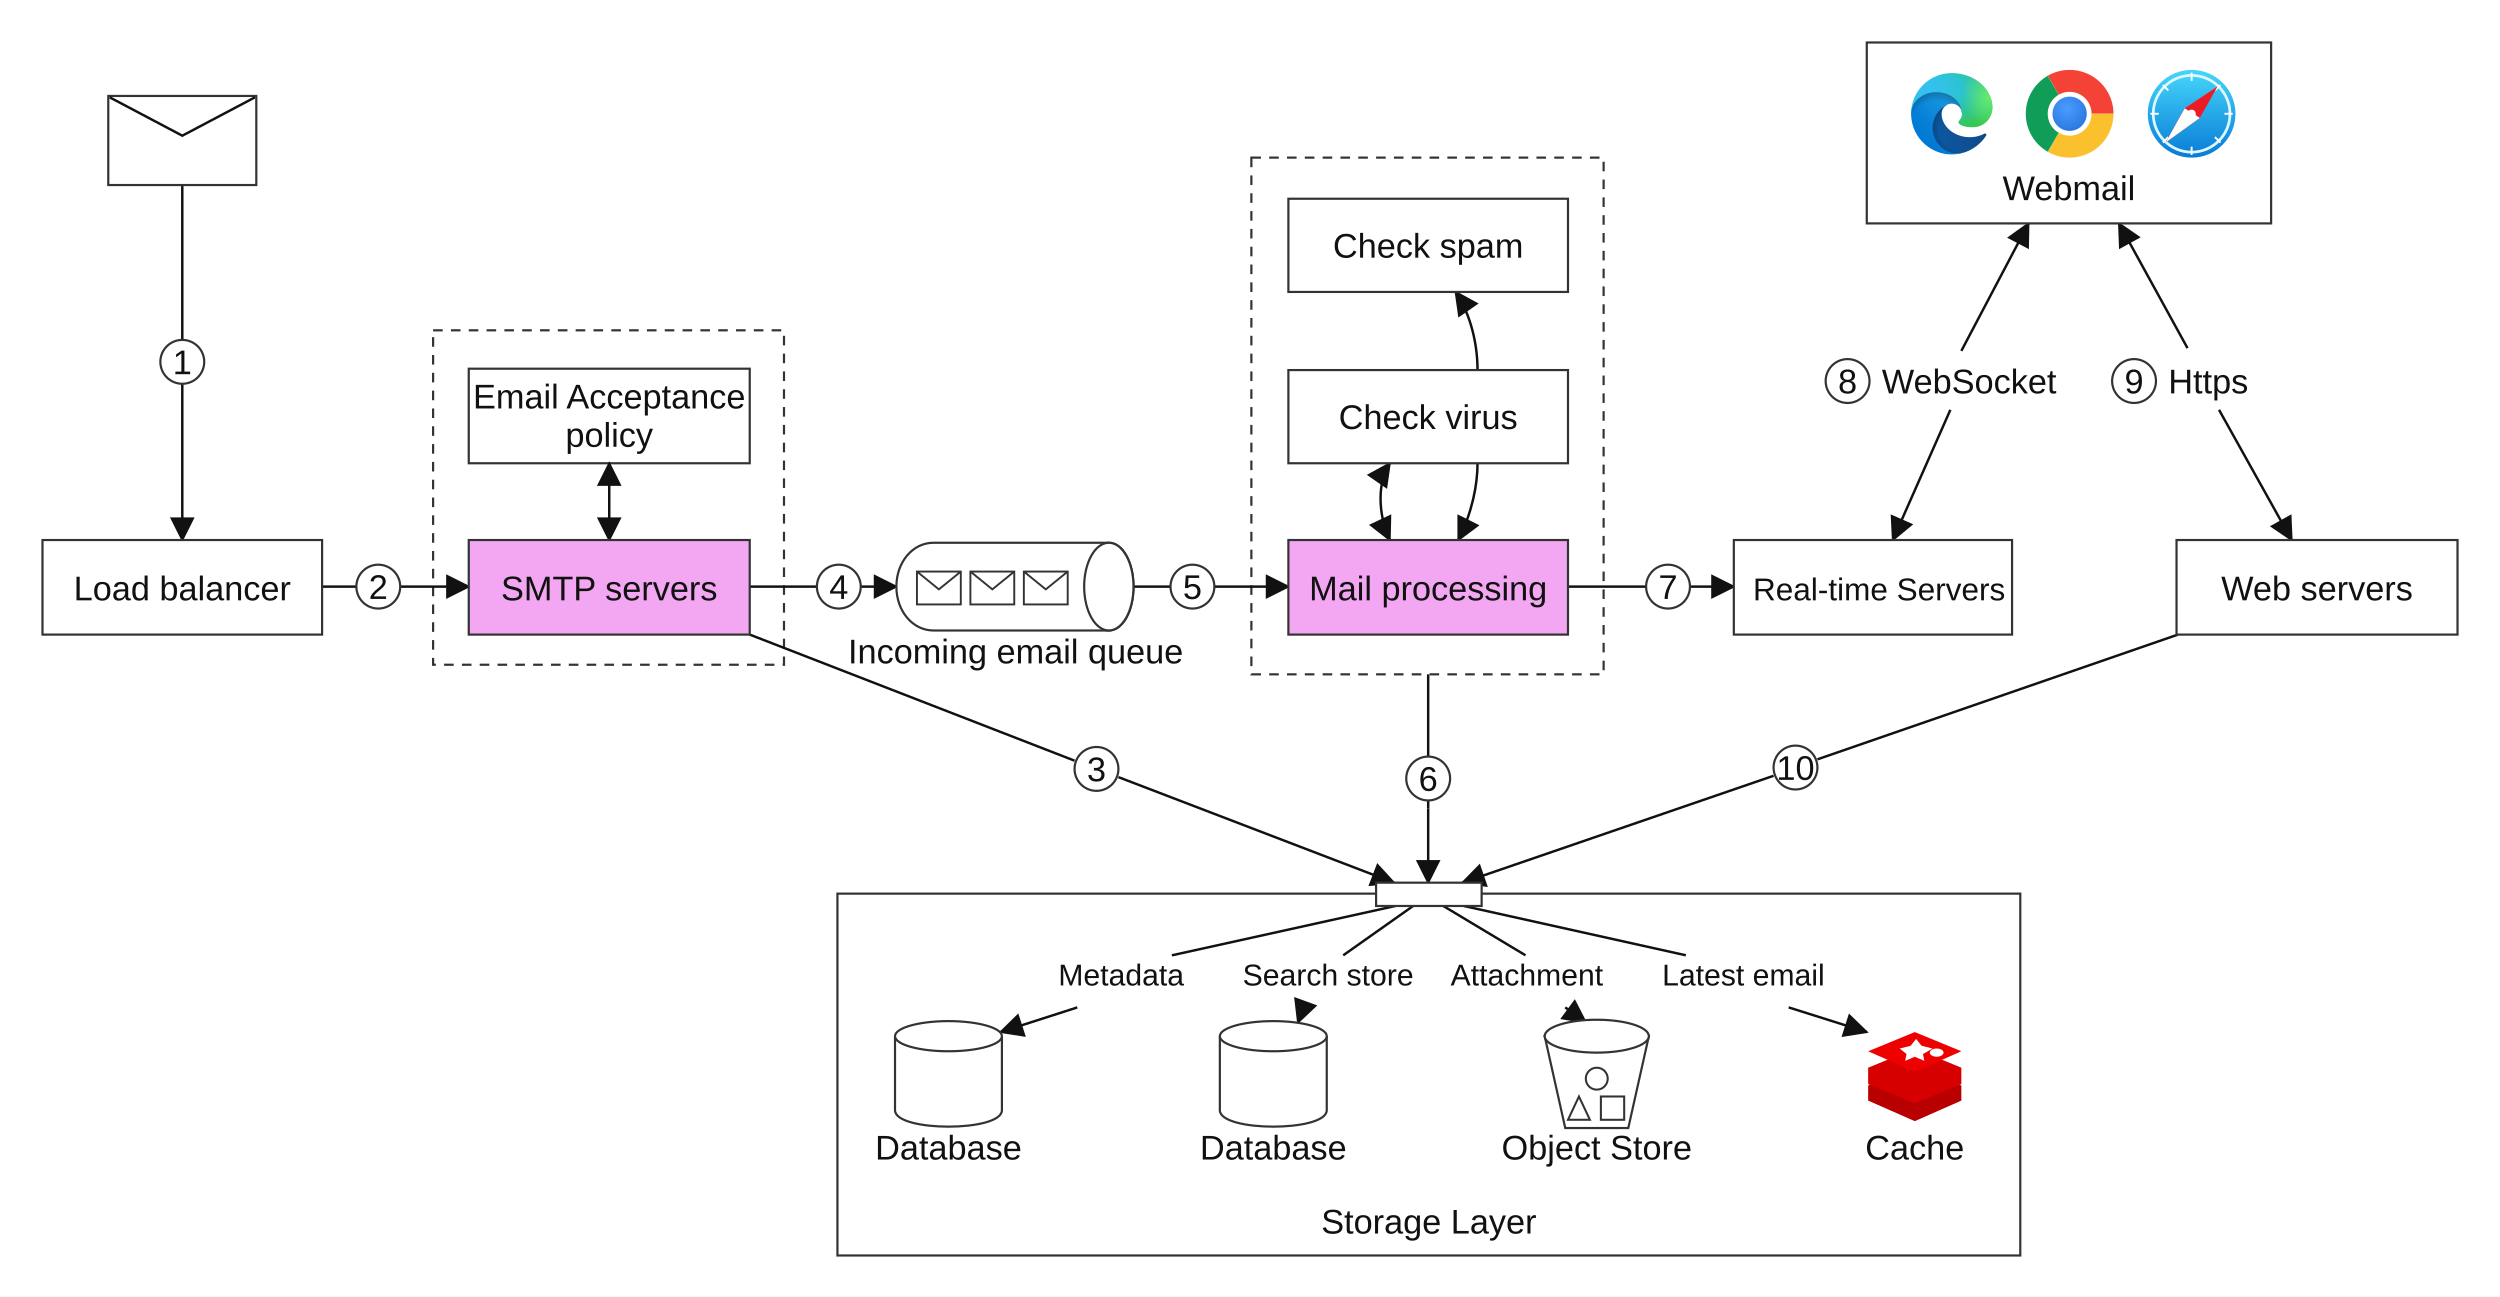
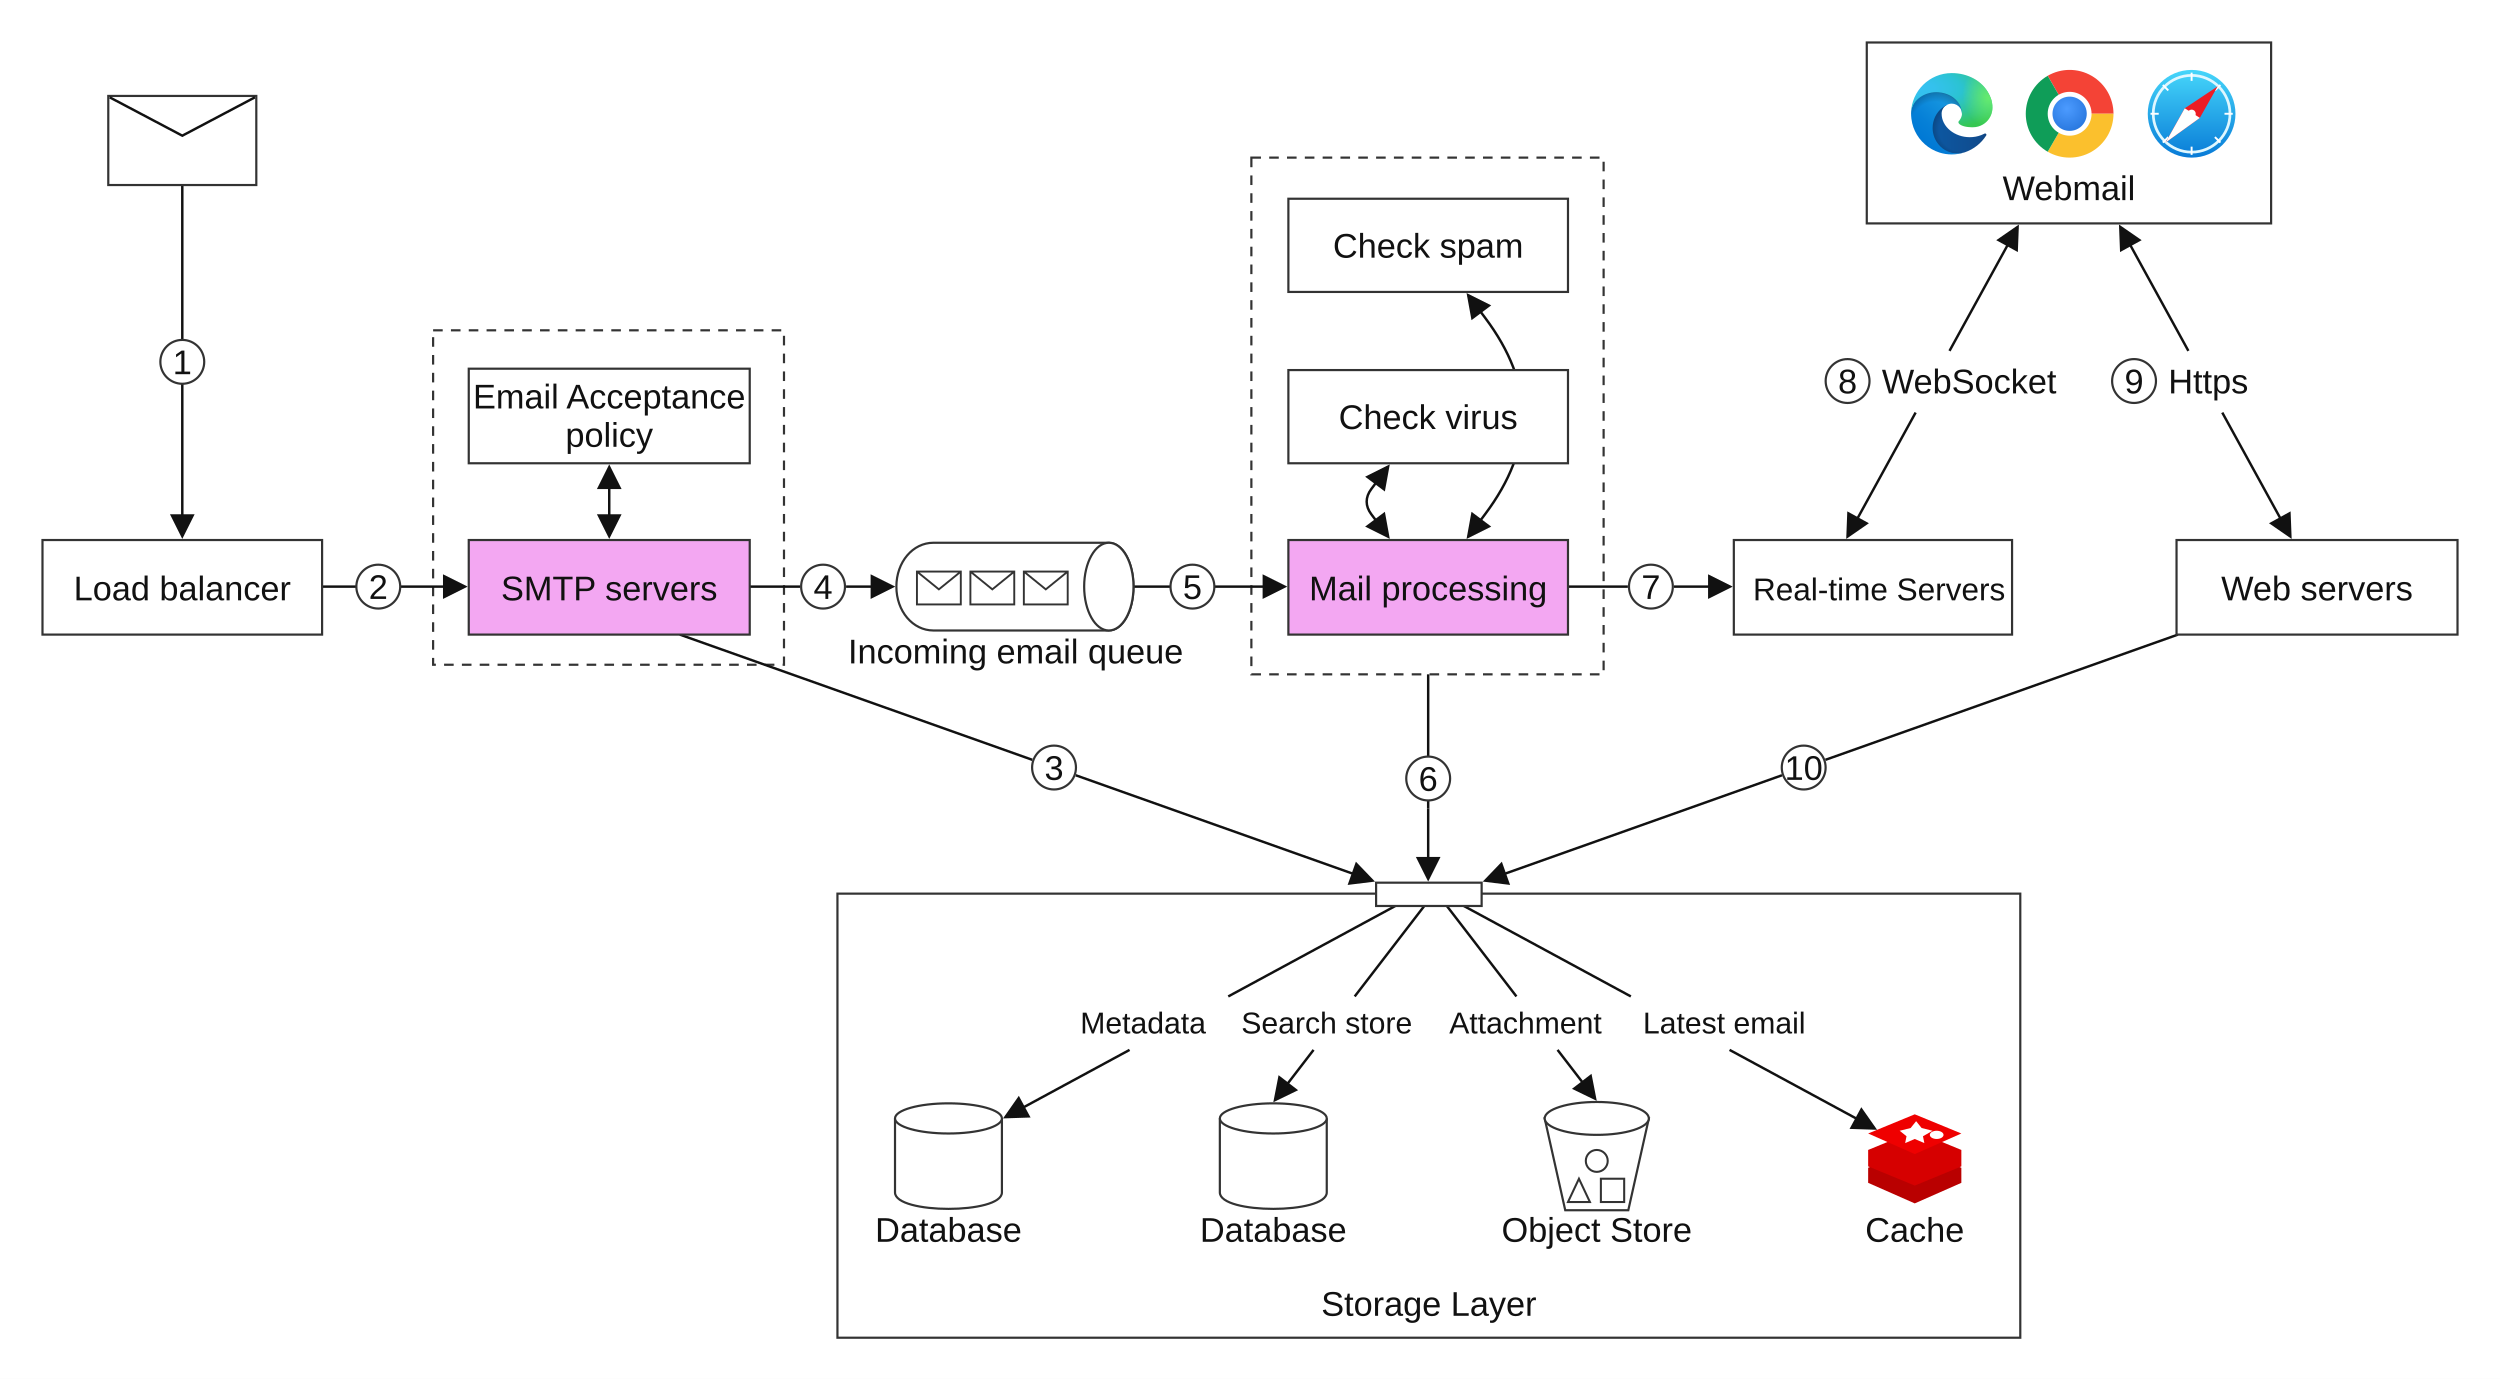
- <svg xmlns="http://www.w3.org/2000/svg" width="1824" height="946" viewBox="0 0 1824 946" role="img" aria-labelledby="receiving-title receiving-desc">
+ <svg xmlns="http://www.w3.org/2000/svg" width="1824" height="1006" viewBox="0 0 1824 1006" role="img" aria-labelledby="receiving-title receiving-desc">
  <defs>
    <style>
      text{font-family:Arial,Helvetica,sans-serif;fill:#111;font-size:25px}
      .node{fill:#fff;stroke:#333;stroke-width:1.6}
      .pink-node{fill:#f3a7f2;stroke:#333;stroke-width:1.6}
      .zone{fill:none;stroke:#333;stroke-width:1.6;stroke-dasharray:7 6}
      .route{fill:none;stroke:#111;stroke-width:1.8}
      .center{text-anchor:middle}
      .small{font-size:22px}
      .realtime-label{font-size:23px}
    </style>
-     <marker id="flow-arrowhead" markerWidth="18" markerHeight="18" viewBox="0 0 18 18" refX="16.5" refY="9" markerUnits="userSpaceOnUse" orient="auto-start-reverse">
+     <marker id="flow-arrowhead" markerWidth="18" markerHeight="18" viewBox="0 0 18 18" refX="15.5" refY="9" markerUnits="userSpaceOnUse" orient="auto-start-reverse">
      <path d="M0 0L18 9L0 18Z" fill="#111" />
    </marker>
    <radialGradient id="chrome-blue" cx="42%" cy="35%" r="70%">
      <stop offset="0" stop-color="#4c9bff" />
      <stop offset="1" stop-color="#2877de" />
    </radialGradient>
    <linearGradient id="safari-blue" x1="0" y1="0" x2="0" y2="1">
      <stop offset="0" stop-color="#46d6fa" />
      <stop offset="1" stop-color="#087bd7" />
    </linearGradient>
    <symbol id="edge-mark" viewBox="0 0 27600 27600">
      <defs>
        <linearGradient id="edge-dark" x1="6870" y1="18705" x2="24704" y2="18705" gradientUnits="userSpaceOnUse">
          <stop offset="0" stop-color="#0c59a4" />
          <stop offset="1" stop-color="#114a8b" />
        </linearGradient>
        <linearGradient id="edge-blue" x1="16272" y1="10968" x2="5133" y2="23102" gradientUnits="userSpaceOnUse">
          <stop offset="0" stop-color="#1b9de2" />
          <stop offset="0.16" stop-color="#1595df" />
          <stop offset="0.67" stop-color="#0680d7" />
          <stop offset="1" stop-color="#0078d4" />
        </linearGradient>
        <radialGradient id="edge-dark-shade" cx="16720" cy="18747" r="9538" gradientUnits="userSpaceOnUse">
          <stop offset="0.72" stop-opacity="0" />
          <stop offset="0.95" stop-opacity="0.53" />
          <stop offset="1" />
        </radialGradient>
        <radialGradient id="edge-blue-shade" cx="7130" cy="19866" r="14324" gradientUnits="userSpaceOnUse" gradientTransform="matrix(.14843 -.98892 .79688 .1196 -8759 25542)">
          <stop offset="0.76" stop-opacity="0" />
          <stop offset="0.95" stop-opacity="0.5" />
          <stop offset="1" />
        </radialGradient>
        <radialGradient id="edge-green" cx="2523" cy="4680" r="20243" gradientUnits="userSpaceOnUse" gradientTransform="matrix(-.03715 .99931 -2.12836 -.07913 13579 3530)">
          <stop offset="0" stop-color="#35c1f1" />
          <stop offset="0.11" stop-color="#34c1ed" />
          <stop offset="0.23" stop-color="#2fc2df" />
          <stop offset="0.31" stop-color="#2bc3d2" />
          <stop offset="0.67" stop-color="#36c752" />
        </radialGradient>
        <radialGradient id="edge-green-highlight" cx="24247" cy="7758" r="9734" gradientUnits="userSpaceOnUse" gradientTransform="matrix(.28109 .95968 -.78353 .22949 24510 -16292)">
          <stop offset="0" stop-color="#66eb6e" />
          <stop offset="1" stop-color="#66eb6e" stop-opacity="0" />
        </radialGradient>
        <path id="edge-dark-shape" d="M24105 20053a9345 9345 0 0 1-1053 472 10202 10202 0 0 1-3590 646c-4732 0-8855-3255-8855-7432 0-1175 680-2193 1643-2729-4280 180-5380 4640-5380 7253 0 7387 6810 8137 8276 8137 791 0 1984-230 2704-456l130-44a12834 12834 0 0 0 6660-5282c220-350-168-757-535-565z" />
        <path id="edge-blue-shape" d="M11571 25141a7913 7913 0 0 1-2273-2137 8145 8145 0 0 1-1514-4740 8093 8093 0 0 1 3093-6395 8082 8082 0 0 1 1373-859c312-148 846-414 1554-404a3236 3236 0 0 1 2569 1297 3184 3184 0 0 1 636 1866c0-21 2446-7960-8005-7960-4390 0-8004 4166-8004 7820 0 2319 538 4170 1212 5604a12833 12833 0 0 0 7684 6757 12795 12795 0 0 0 3908 610c1414 0 2774-233 4045-656a7575 7575 0 0 1-6278-803z" />
        <path id="edge-green-shape" d="M16231 15886c-80 105-330 250-330 566 0 260 170 512 472 723 1438 1003 4149 868 4156 868a5954 5954 0 0 0 3027-839 6147 6147 0 0 0 1133-850 6180 6180 0 0 0 1910-4437c26-2242-796-3732-1133-4392-2120-4141-6694-6525-11668-6525-7011 0-12703 5635-12798 12620 47-3654 3679-6605 7996-6605 350 0 2346 34 4200 1007 1634 858 2490 1894 3086 2921 618 1067 728 2415 728 2952s-271 1333-780 1990z" />
      </defs>
      <use href="#edge-dark-shape" fill="url(#edge-dark)" />
      <use href="#edge-dark-shape" fill="url(#edge-dark-shade)" opacity="0.35" />
      <use href="#edge-blue-shape" fill="url(#edge-blue)" />
      <use href="#edge-blue-shape" fill="url(#edge-blue-shade)" opacity="0.4" />
      <use href="#edge-green-shape" fill="url(#edge-green)" />
      <use href="#edge-green-shape" fill="url(#edge-green-highlight)" />
    </symbol>
    <symbol id="chrome-mark" viewBox="0 0 64 64">
      <path d="M32 32L16 4.287A32 32 0 0 1 64 32Z" fill="#f44336" />
      <path d="M32 32H64A32 32 0 0 1 16 59.713Z" fill="#fbc02d" />
      <path d="M32 32L16 59.713A32 32 0 0 1 16 4.287Z" fill="#0f9d58" />
      <circle cx="32" cy="32" r="16" fill="#fff" />
      <circle cx="32" cy="32" r="12.5" fill="url(#chrome-blue)" />
    </symbol>
  </defs>
-   <rect id="background" width="1824" height="946" fill="#fff" />
+   <rect id="background" width="1824" height="1006" fill="#fff" />
  <rect id="smtp-acceptance-zone" class="zone" x="316" y="241" width="256" height="244" />
  <rect id="mail-processing-zone" class="zone" x="913" y="115" width="257" height="377" />
-   <rect id="storage-layer-panel" class="node" x="611" y="652" width="863" height="264" />
+   <rect id="storage-layer-panel" class="node" x="611" y="652" width="863" height="324" />
  <g id="main-flow-routes">
    <path id="incoming-email-line" class="route" d="M133 135V248" />
    <path id="incoming-email-continuation" class="route" d="M133 280V286" />
-     <path id="incoming-email-arrow" class="route" data-connector="true" d="M133 286V394" marker-end="url(#flow-arrowhead)" />
+     <path id="incoming-email-arrow" class="route" data-connector="true" d="M133 286V390.7" marker-end="url(#flow-arrowhead)" />
    <path id="load-balancer-line" class="route" d="M235 428H260" />
-     <path id="load-balancer-to-smtp-arrow" class="route" data-connector="true" d="M292 428H342" marker-end="url(#flow-arrowhead)" />
-     <path id="smtp-to-storage-line" class="route" d="M547 463L784 555" />
-     <path id="smtp-to-storage-arrow" class="route" data-connector="true" d="M816 567L1017 644" marker-end="url(#flow-arrowhead)" />
-     <path id="smtp-to-queue-line" class="route" d="M547 428H596" />
-     <path id="smtp-to-queue-arrow" class="route" data-connector="true" d="M628 428H654" marker-end="url(#flow-arrowhead)" />
+     <path id="load-balancer-to-smtp-arrow" class="route" data-connector="true" d="M292 428H338.7" marker-end="url(#flow-arrowhead)" />
+     <path id="smtp-to-storage-line" class="route" d="M496 463L753.191 554.376" />
+     <path id="smtp-to-storage-arrow" class="route" data-connector="true" d="M784.852 565.624L1000.844 642.363" marker-end="url(#flow-arrowhead)" />
+     <path id="smtp-to-queue-line" class="route" d="M547 428H583.7" />
+     <path id="smtp-to-queue-arrow" class="route" data-connector="true" d="M617.3 428H650.7" marker-end="url(#flow-arrowhead)" />
    <path id="queue-to-processing-line" class="route" d="M827 428H854" />
-     <path id="queue-to-processing-arrow" class="route" data-connector="true" d="M886 428H940" marker-end="url(#flow-arrowhead)" />
+     <path id="queue-to-processing-arrow" class="route" data-connector="true" d="M886 428H936.7" marker-end="url(#flow-arrowhead)" />
    <path id="processing-to-storage-line" class="route" d="M1042 492V552" />
    <path id="processing-storage-continuation" class="route" d="M1042 584V590" />
-     <path id="processing-to-storage-arrow" class="route" data-connector="true" d="M1042 590V644" marker-end="url(#flow-arrowhead)" />
-     <path id="processing-to-realtime-line" class="route" d="M1144 428H1201" />
-     <path id="processing-to-realtime-arrow" class="route" data-connector="true" d="M1233 428H1265" marker-end="url(#flow-arrowhead)" />
-     <path id="realtime-to-webmail-arrow" class="route" data-connector="true" d="M1431 256L1480 163" marker-end="url(#flow-arrowhead)" />
-     <path id="webmail-to-realtime-arrow" class="route" data-connector="true" d="M1423 299L1381 394" marker-end="url(#flow-arrowhead)" />
-     <path id="webserver-to-webmail-arrow" class="route" data-connector="true" d="M1596 254L1546 163" marker-end="url(#flow-arrowhead)" />
-     <path id="webmail-to-webserver-arrow" class="route" data-connector="true" d="M1619 299L1672 394" marker-end="url(#flow-arrowhead)" />
-     <path id="webserver-to-storage-line" class="route" d="M1589 463L1326 554" />
-     <path id="webserver-to-storage-arrow" class="route" data-connector="true" d="M1294 566L1067 644" marker-end="url(#flow-arrowhead)" />
+     <path id="processing-to-storage-arrow" class="route" data-connector="true" d="M1042 590V640.7" marker-end="url(#flow-arrowhead)" />
+     <path id="processing-to-realtime-line" class="route" d="M1144 428H1187.7" />
+     <path id="processing-to-realtime-arrow" class="route" data-connector="true" d="M1221.3 428H1261.7" marker-end="url(#flow-arrowhead)" />
+     <path id="realtime-to-webmail-arrow" class="route" data-connector="true" d="M1422.358 256L1471.796 165.991" marker-end="url(#flow-arrowhead)" />
+     <path id="webmail-to-realtime-arrow" class="route" data-connector="true" d="M1397.642 301L1348.204 391.009" marker-end="url(#flow-arrowhead)" />
+     <path id="webserver-to-webmail-arrow" class="route" data-connector="true" d="M1596.642 256L1547.204 165.991" marker-end="url(#flow-arrowhead)" />
+     <path id="webmail-to-webserver-arrow" class="route" data-connector="true" d="M1621.358 301L1670.796 391.009" marker-end="url(#flow-arrowhead)" />
+     <path id="webserver-to-storage-line" class="route" d="M1589 463L1331.809 554.376" />
+     <path id="webserver-to-storage-arrow" class="route" data-connector="true" d="M1300.148 565.624L1084.156 642.363" marker-end="url(#flow-arrowhead)" />
  </g>
  <g id="processing-feedback-routes">
-     <path id="virus-check-feedback" class="route" data-connector="true" d="M1014 394C1005 375 1005 351 1014 338" marker-start="url(#flow-arrowhead)" marker-end="url(#flow-arrowhead)" />
-     <path id="spam-feedback-return-arrow" class="route" data-connector="true" d="M1064 394C1074 374 1078 354 1078 338" marker-start="url(#flow-arrowhead)" />
-     <path id="spam-feedback-request-arrow" class="route" data-connector="true" d="M1078 270C1078 247 1071 226 1062 213" marker-end="url(#flow-arrowhead)" />
+     <path id="virus-check-feedback" class="route" data-connector="true" d="M1012.5 391.2L1000.5 375.2C996 369.2 996 362.8 1000.5 356.8L1012.5 340.8" marker-start="url(#flow-arrowhead)" marker-end="url(#flow-arrowhead)" />
+     <path id="spam-check-feedback" class="route" data-connector="true" d="M1071.5 391.2L1083.5 375.2C1120 326.533 1120 280.467 1083.5 231.8L1071.5 215.8" marker-start="url(#flow-arrowhead)" marker-end="url(#flow-arrowhead)" />
  </g>
  <g id="storage-fanout-routes">
-     <path id="metadata-lead-in" class="route" d="M1018 661L855 697" />
-     <path id="metadata-arrow" class="route" data-connector="true" d="M786 735L730 753" marker-end="url(#flow-arrowhead)" />
-     <path id="search-store-lead-in" class="route" d="M1031 661L980 697" />
-     <path id="search-store-arrow" class="route" data-connector="true" d="M951 735L947 746" marker-end="url(#flow-arrowhead)" />
-     <path id="attachment-lead-in" class="route" d="M1053 661L1113 697" />
-     <path id="attachment-arrow" class="route" data-connector="true" d="M1142 735L1157 746" marker-end="url(#flow-arrowhead)" />
-     <path id="latest-email-lead-in" class="route" d="M1068 661L1230 697" />
-     <path id="latest-email-arrow" class="route" data-connector="true" d="M1305 735L1362 753" marker-end="url(#flow-arrowhead)" />
+     <path id="metadata-lead-in" class="route" d="M1018 661L896.134 727" />
+     <path id="metadata-arrow" class="route" data-connector="true" d="M824.123 766L733.998 814.809" marker-end="url(#flow-arrowhead)" />
+     <path id="search-store-lead-in" class="route" d="M1039.154 661L988.385 727" />
+     <path id="search-store-arrow" class="route" data-connector="true" d="M958.385 766L930.524 802.218" marker-end="url(#flow-arrowhead)" />
+     <path id="attachment-lead-in" class="route" d="M1055.615 661L1106.385 727" />
+     <path id="attachment-arrow" class="route" data-connector="true" d="M1136.385 766L1163.476 801.218" marker-end="url(#flow-arrowhead)" />
+     <path id="latest-email-lead-in" class="route" d="M1068 661L1189.866 727" />
+     <path id="latest-email-arrow" class="route" data-connector="true" d="M1261.877 766L1367.341 823.117" marker-end="url(#flow-arrowhead)" />
  </g>
  <g id="incoming-email-source">
    <rect class="node" x="79" y="70" width="108" height="65" />
    <path class="route" d="M80 71L133 99L186 71" />
    <rect class="node" x="31" y="394" width="204" height="69" />
    <text class="center" x="133" y="438">Load balancer</text>
  </g>
  <g id="smtp-acceptance-nodes">
    <rect class="node" x="342" y="269" width="205" height="69" />
    <text class="center" x="444.5" y="298">Email Acceptance</text>
    <text class="center" x="444.5" y="326">policy</text>
-     <path id="policy-smtp-arrow" class="route" data-connector="true" d="M444.5 338V394" marker-start="url(#flow-arrowhead)" marker-end="url(#flow-arrowhead)" />
+     <path id="policy-smtp-arrow" class="route" data-connector="true" d="M444.5 341.3V390.7" marker-start="url(#flow-arrowhead)" marker-end="url(#flow-arrowhead)" />
    <rect class="pink-node" x="342" y="394" width="205" height="69" />
    <text class="center" x="444.5" y="438">SMTP servers</text>
  </g>
  <g id="incoming-email-queue">
    <path class="node" d="M681 396H809              C819 396 827 410 827 428              C827 446 819 460 809 460              H681              C666 460 654 446 654 428              C654 410 666 396 681 396Z" />
    <ellipse class="node" cx="809" cy="428" rx="18" ry="32" />
    <g id="queued-message-icons" fill="#fff" stroke="#333" stroke-width="1.4">
      <path d="M669 417H701V441H669Z M669 417L685 430L701 417" />
      <path d="M708 417H740V441H708Z M708 417L724 430L740 417" />
      <path d="M747 417H779V441H747Z M747 417L763 430L779 417" />
    </g>
    <text class="center" x="741" y="484">Incoming email queue</text>
  </g>
  <g id="mail-processing-nodes">
    <rect class="node" x="940" y="145" width="204" height="68" />
    <text class="center" x="1042" y="188">Check spam</text>
    <rect class="node" x="940" y="270" width="204" height="68" />
    <text class="center" x="1042" y="313">Check virus</text>
    <rect class="pink-node" x="940" y="394" width="204" height="69" />
    <text class="center" x="1042" y="438">Mail processing</text>
  </g>
  <g id="delivery-nodes">
    <rect class="node" x="1265" y="394" width="203" height="69" />
    <text class="center realtime-label" x="1371" y="438">Real-time Servers</text>
    <rect class="node" x="1588" y="394" width="205" height="69" />
    <text class="center" x="1690.5" y="438">Web servers</text>
    <rect class="node" x="1362" y="31" width="295" height="132" />
    <text class="center" x="1509.5" y="146">Webmail</text>
  </g>
  <g id="browser-icons">
    <use id="edge-icon" href="#edge-mark" x="1392" y="51" width="64" height="64" />
    <use id="chrome-icon" href="#chrome-mark" x="1478" y="51" width="64" height="64" />
    <g id="safari-icon">
      <circle cx="1599" cy="83" r="32" fill="url(#safari-blue)" />
      <circle cx="1599" cy="83" r="28" fill="none" stroke="#dff7ff" stroke-width="2" />
      <g stroke="#fff" stroke-width="1.4">
        <path d="M1599 53V59M1599 107V113M1569 83H1575M1623 83H1629" />
        <path d="M1578 62L1582 66M1616 100L1620 104M1620 62L1616 66M1582 100L1578 104" />
      </g>
      <path d="M1618 63L1605 86L1580 104L1594 79Z" fill="#ed1c24" />
      <path d="M1580 104L1594 79L1605 86Z" fill="#fff" />
      <circle cx="1599" cy="83" r="3" fill="#fff" />
    </g>
  </g>
  <g id="storage-layer-nodes">
    <rect id="storage-bus" class="node" x="1004" y="644" width="77" height="17" />
-     <g id="metadata-database">
+     <g id="metadata-database" transform="translate(0 60)">
      <path class="node" d="M653 756V810C653 826 731 826 731 810V756" />
      <ellipse class="node" cx="692" cy="756" rx="39" ry="11" />
      <text class="center" x="692" y="846">Database</text>
    </g>
-     <g id="search-database">
+     <g id="search-database" transform="translate(0 60)">
      <path class="node" d="M890 756V810C890 826 968 826 968 810V756" />
      <ellipse class="node" cx="929" cy="756" rx="39" ry="11" />
      <text class="center" x="929" y="846">Database</text>
    </g>
-     <g id="attachment-object-store">
+     <g id="attachment-object-store" transform="translate(0 60)">
      <path class="node" d="M1127 756L1142 823H1188L1203 756Z" />
      <ellipse class="node" cx="1165" cy="756" rx="38" ry="12" />
      <circle cx="1165" cy="787" r="8" fill="none" stroke="#333" stroke-width="1.5" />
      <path d="M1144 817L1152 800L1160 817Z" fill="none" stroke="#333" stroke-width="1.5" />
      <rect x="1168" y="800" width="17" height="17" fill="none" stroke="#333" stroke-width="1.5" />
      <text class="center" x="1165" y="846">Object Store</text>
    </g>
-     <g id="latest-email-cache">
+     <g id="latest-email-cache" transform="translate(0 60)">
      <path d="M1363 792L1397 778L1431 792V803L1397 818L1363 803Z" fill="#b90000" />
      <path d="M1363 779L1397 765L1431 779V791L1397 805L1363 791Z" fill="#d60000" />
      <path d="M1363 767L1397 753L1431 767L1397 782Z" fill="#ef0000" />
      <path d="M1386 765L1394 763L1398 758L1402 763L1410 765L1403 769L1404 774L1397 771L1390 774L1391 769Z" fill="#fff" />
      <ellipse cx="1413" cy="768" rx="5" ry="3" fill="#fff" />
      <text class="center" x="1397" y="846">Cache</text>
    </g>
-     <text class="center" x="1042.5" y="900">Storage Layer</text>
+     <text class="center" x="1042.5" y="960">Storage Layer</text>
  </g>
  <g id="storage-route-labels">
-     <text class="center small" x="818" y="719">Metadata</text>
-     <text class="center small" x="969" y="719">Search store</text>
-     <text class="center small" x="1114" y="719">Attachment</text>
-     <text class="center small" x="1272" y="719">Latest email</text>
+     <text class="center small" x="834" y="754">Metadata</text>
+     <text class="center small" x="968" y="754">Search store</text>
+     <text class="center small" x="1113" y="754">Attachment</text>
+     <text class="center small" x="1258" y="754">Latest email</text>
  </g>
  <g id="numbered-steps" font-size="24" text-anchor="middle">
    <g>
      <circle class="node" cx="133" cy="264" r="16" />
      <text x="133" y="273">1</text>
    </g>
    <g>
      <circle class="node" cx="276" cy="428" r="16" />
      <text x="276" y="437">2</text>
    </g>
    <g>
-       <circle class="node" cx="800" cy="561" r="16" />
-       <text x="800" y="570">3</text>
-     </g>
-     <g>
-       <circle class="node" cx="612" cy="428" r="16" />
-       <text x="612" y="437">4</text>
+       <circle class="node" cx="769.021" cy="560" r="16" />
+       <text x="769.021" y="569">3</text>
+     </g>
+     <g>
+       <circle class="node" cx="600.5" cy="428" r="16" />
+       <text x="600.5" y="437">4</text>
    </g>
    <g>
      <circle class="node" cx="870" cy="428" r="16" />
      <text x="870" y="437">5</text>
    </g>
    <g>
      <circle class="node" cx="1042" cy="568" r="16" />
      <text x="1042" y="577">6</text>
    </g>
    <g>
-       <circle class="node" cx="1217" cy="428" r="16" />
-       <text x="1217" y="437">7</text>
+       <circle class="node" cx="1204.5" cy="428" r="16" />
+       <text x="1204.5" y="437">7</text>
    </g>
    <g>
      <circle class="node" cx="1348" cy="278" r="16" />
      <text x="1348" y="287">8</text>
    </g>
    <g>
      <circle class="node" cx="1557" cy="278" r="16" />
      <text x="1557" y="287">9</text>
    </g>
    <g>
-       <circle class="node" cx="1310" cy="560" r="16" />
-       <text x="1310" y="569">10</text>
+       <circle class="node" cx="1315.979" cy="560" r="16" />
+       <text x="1315.979" y="569">10</text>
    </g>
  </g>
  <text x="1373" y="287">WebSocket</text>
  <text x="1582" y="287">Https</text>
</svg>
